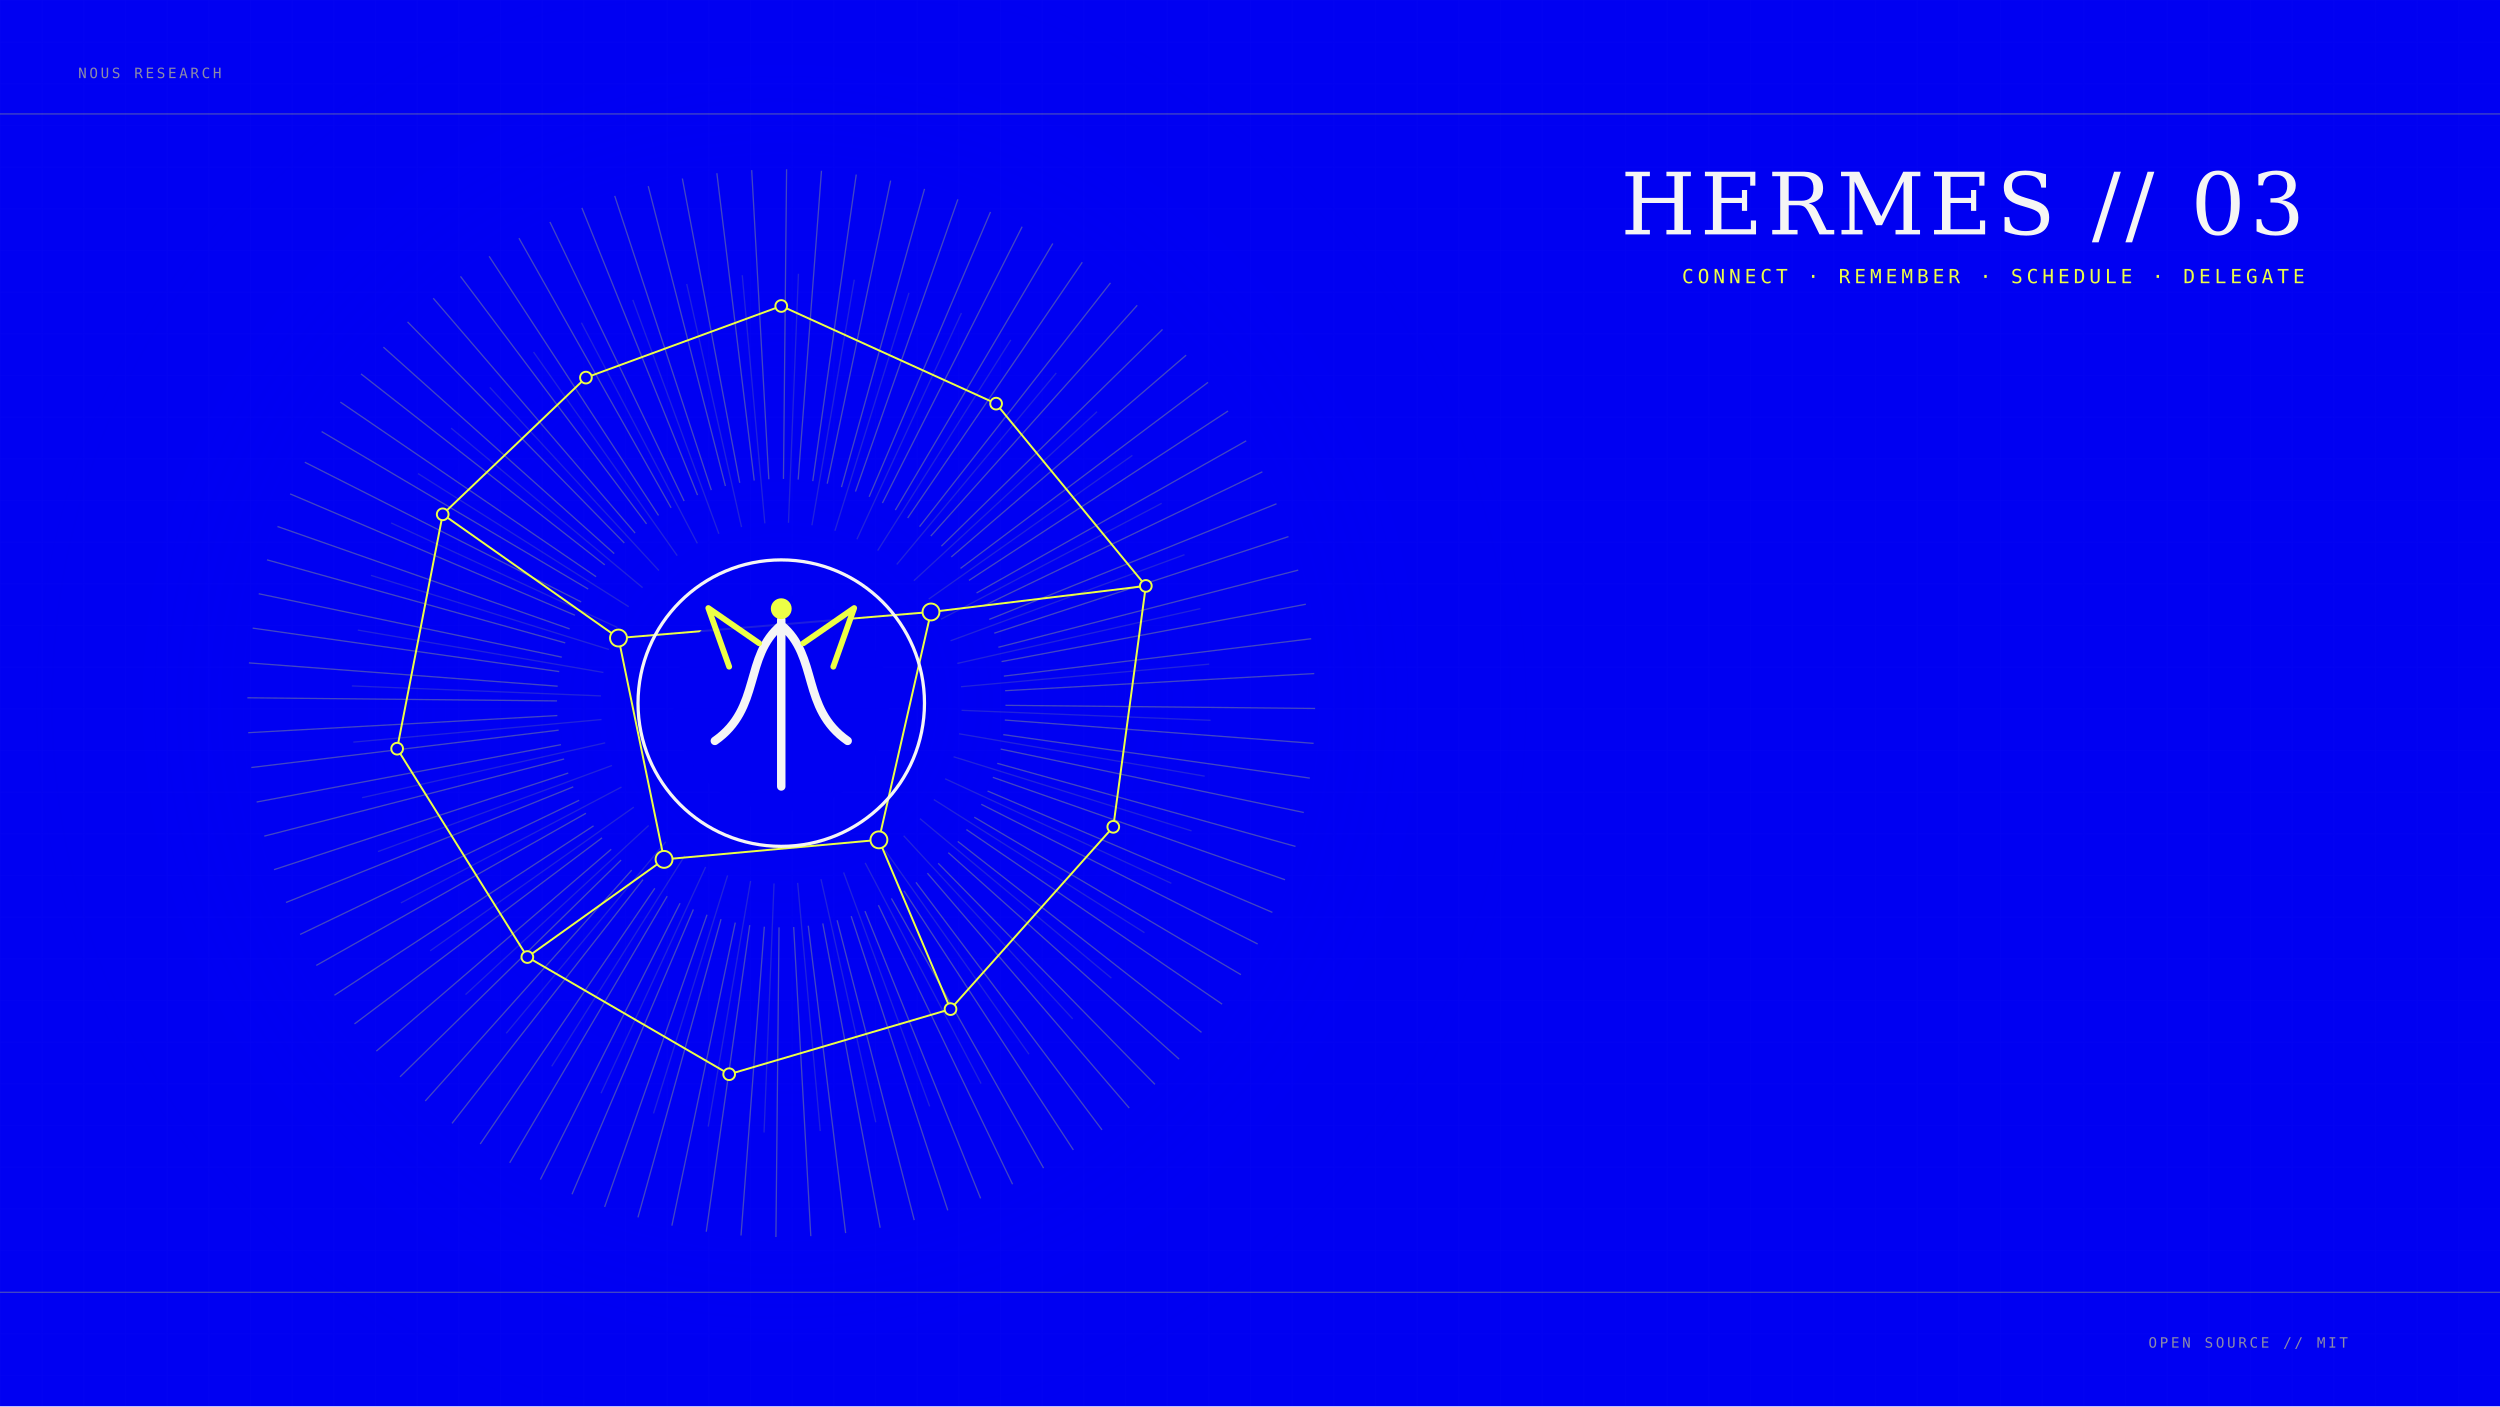
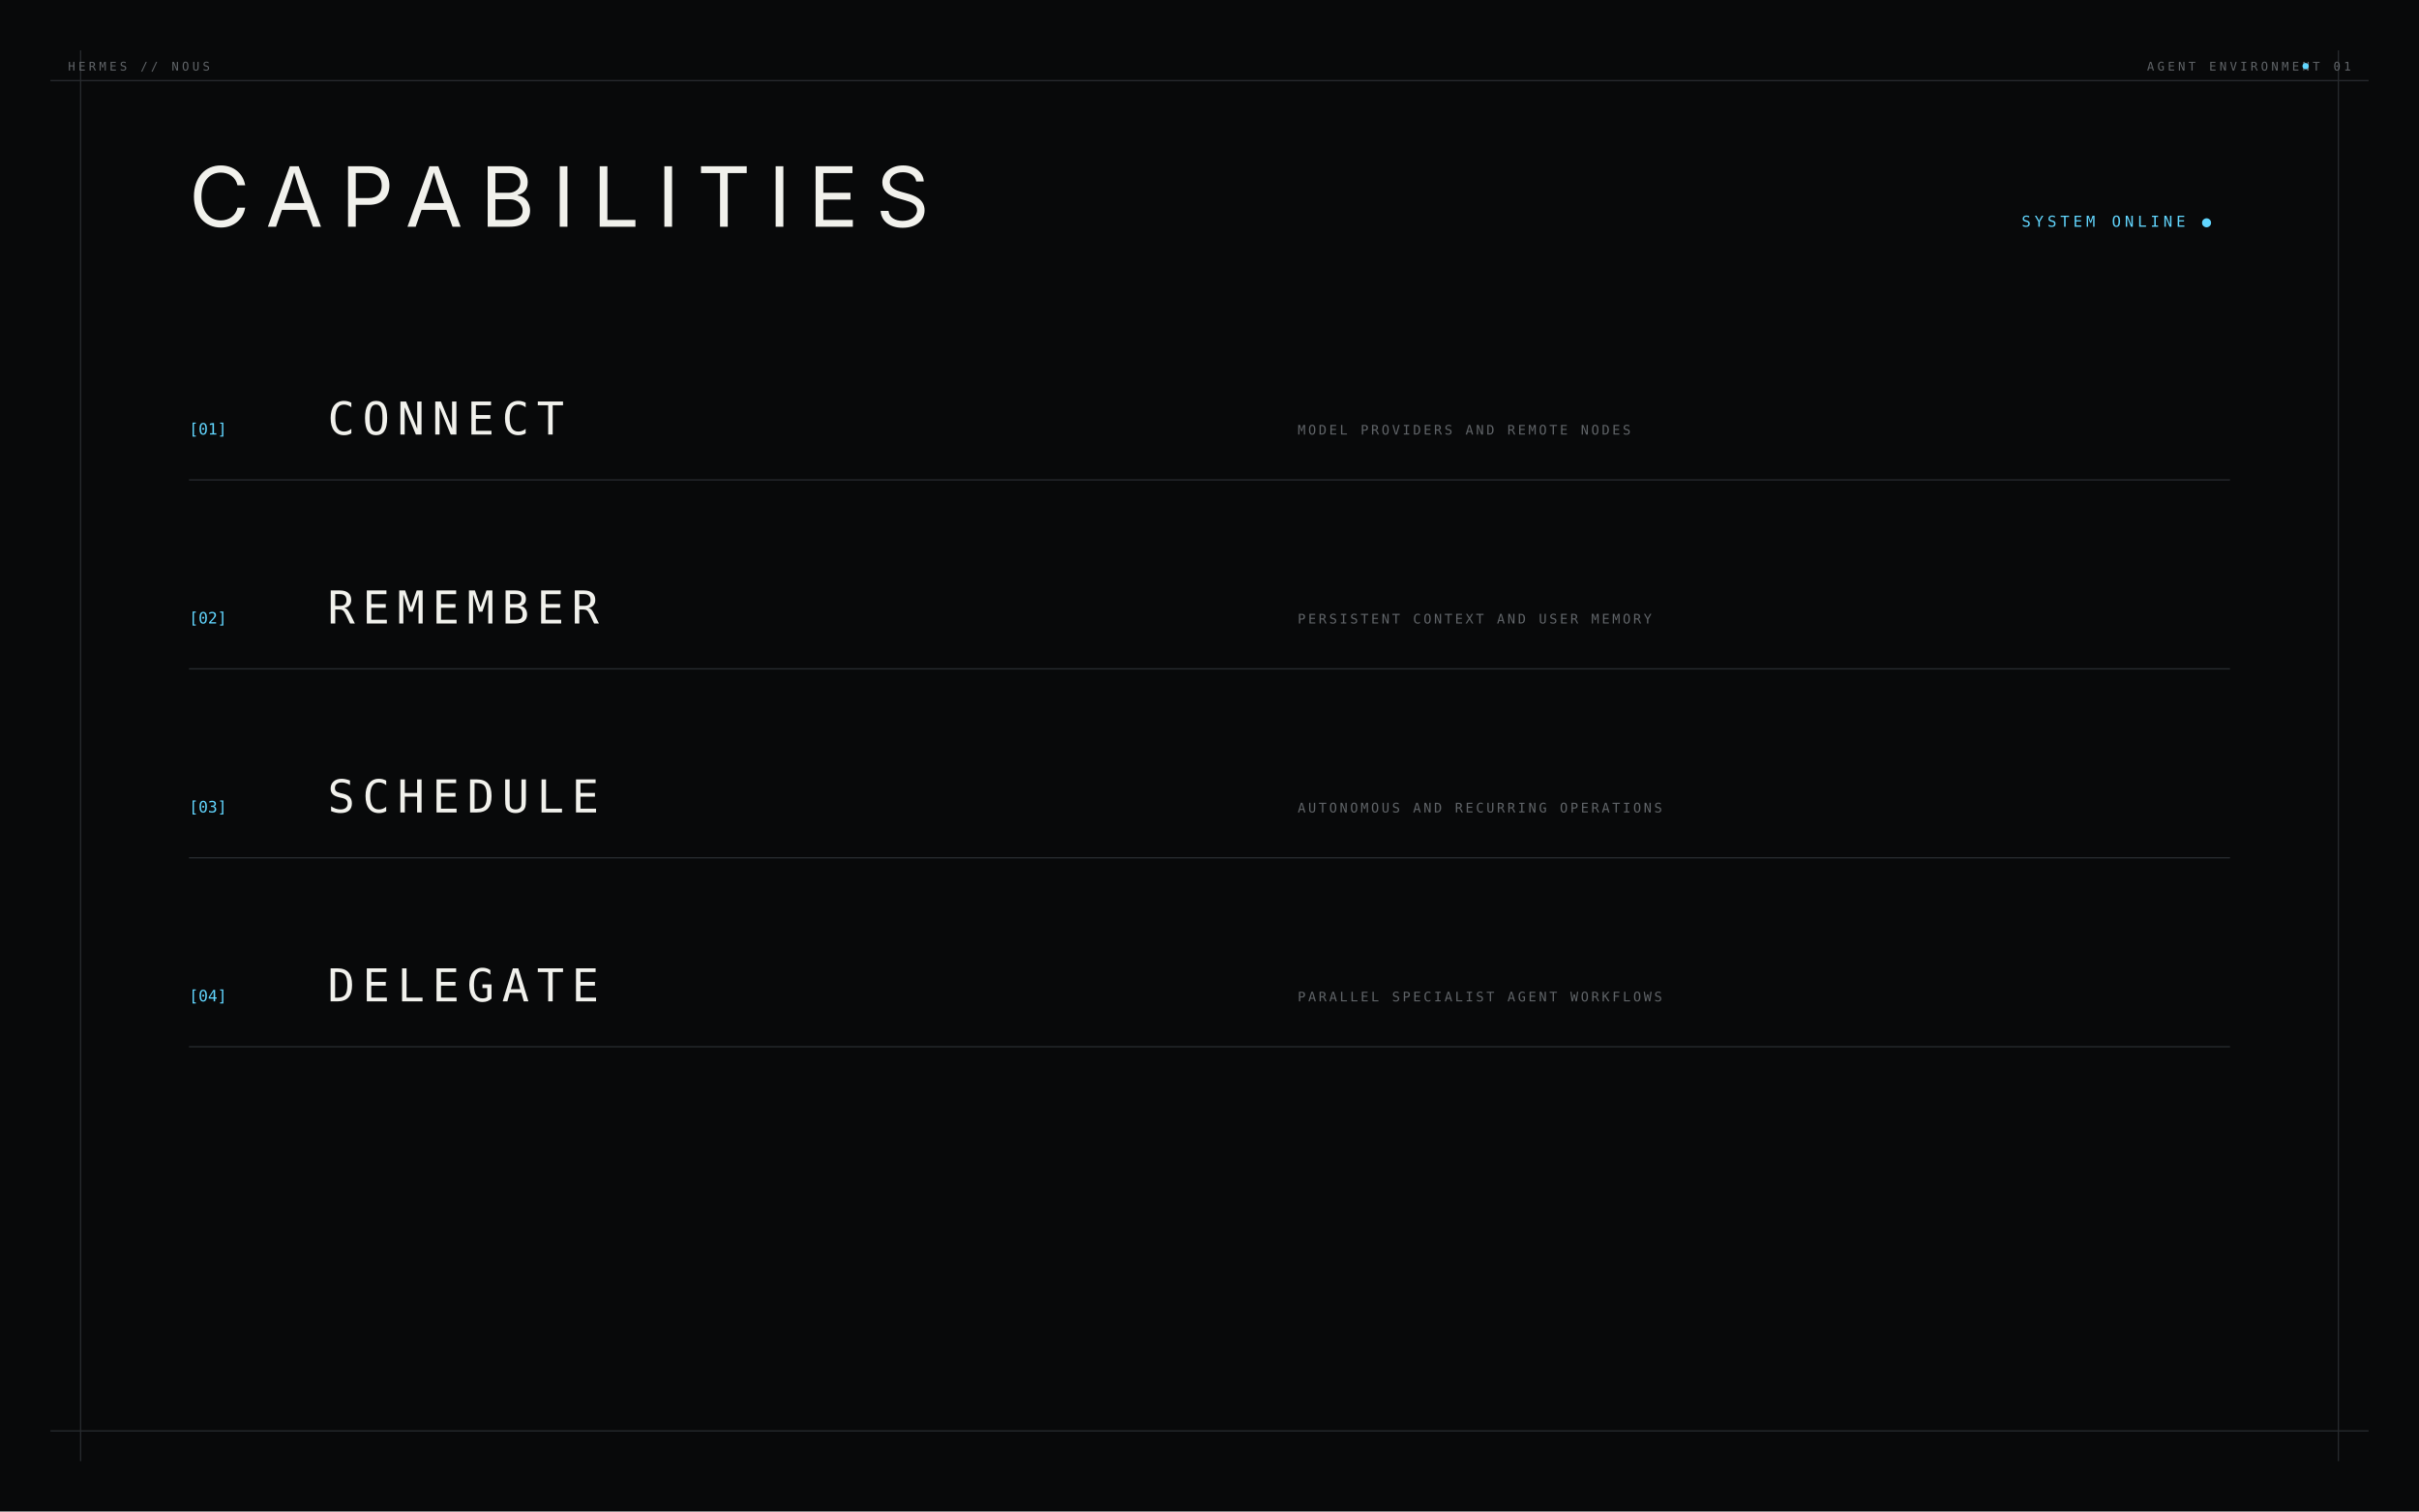
- <svg xmlns="http://www.w3.org/2000/svg" width="3840" height="2160" viewBox="0 0 3840 2160">
-   <defs>
-     <radialGradient id="glow">
-       <stop stop-color="#0000F2" stop-opacity=".26" />
-       <stop offset="1" stop-color="#0000F2" stop-opacity="0" />
-     </radialGradient>
-     <pattern id="grid" width="64" height="64" patternUnits="userSpaceOnUse">
-       <path d="M64 0H0V64" fill="none" stroke="#F5F5F5" stroke-opacity=".026" stroke-width="1" />
-     </pattern>
-     <filter id="soft">
-       <feGaussianBlur stdDeviation="28" />
-     </filter>
-   </defs>
-   <rect width="100%" height="100%" fill="#0000F2" />
-   <rect width="100%" height="100%" fill="url(#grid)" />
-   <circle cx="1200" cy="1080" r="1150" fill="url(#glow)" filter="url(#soft)" />
-   <path d="M0 175 H3840 M0 1985 H3840" stroke="#EDFF45" stroke-opacity=".28" stroke-width="2" />
-   <g stroke="#EDFF45" stroke-width="2" opacity="0.28">
-     <line x1="1544.4" y1="1083.4" x2="2020.0" y2="1088.2" />
-     <line x1="1543.4" y1="1106.0" x2="2017.7" y2="1141.8" />
-     <line x1="1541.0" y1="1128.4" x2="2011.9" y2="1195.2" />
-     <line x1="1537.1" y1="1150.6" x2="2002.6" y2="1248.0" />
-     <line x1="1531.8" y1="1172.5" x2="1989.9" y2="1300.1" />
-     <line x1="1525.0" y1="1194.0" x2="1973.8" y2="1351.3" />
-     <line x1="1516.9" y1="1215.0" x2="1954.4" y2="1401.4" />
-     <line x1="1507.3" y1="1235.4" x2="1931.8" y2="1450.0" />
-     <line x1="1496.5" y1="1255.2" x2="1906.0" y2="1497.1" />
-     <line x1="1484.4" y1="1274.2" x2="1877.2" y2="1542.4" />
-     <line x1="1471.1" y1="1292.4" x2="1845.5" y2="1585.7" />
-     <line x1="1456.6" y1="1309.7" x2="1811.1" y2="1626.8" />
-     <line x1="1441.1" y1="1326.0" x2="1774.0" y2="1665.6" />
-     <line x1="1424.5" y1="1341.2" x2="1734.5" y2="1701.9" />
-     <line x1="1406.9" y1="1355.3" x2="1692.7" y2="1735.5" />
-     <line x1="1388.5" y1="1368.3" x2="1648.7" y2="1766.3" />
-     <line x1="1369.2" y1="1380.0" x2="1602.9" y2="1794.2" />
-     <line x1="1349.2" y1="1390.4" x2="1555.3" y2="1819.0" />
-     <line x1="1328.6" y1="1399.5" x2="1506.2" y2="1840.7" />
-     <line x1="1307.4" y1="1407.2" x2="1455.8" y2="1859.1" />
-     <line x1="1285.8" y1="1413.5" x2="1404.3" y2="1874.1" />
-     <line x1="1263.8" y1="1418.4" x2="1351.9" y2="1885.8" />
-     <line x1="1241.5" y1="1421.9" x2="1298.9" y2="1894.0" />
-     <line x1="1219.1" y1="1423.9" x2="1245.4" y2="1898.7" />
-     <line x1="1196.6" y1="1424.4" x2="1191.8" y2="1900.0" />
-     <line x1="1174.0" y1="1423.4" x2="1138.2" y2="1897.7" />
-     <line x1="1151.6" y1="1421.0" x2="1084.8" y2="1891.9" />
-     <line x1="1129.4" y1="1417.1" x2="1032.0" y2="1882.6" />
-     <line x1="1107.5" y1="1411.8" x2="979.9" y2="1869.9" />
-     <line x1="1086.0" y1="1405.0" x2="928.7" y2="1853.8" />
-     <line x1="1065.0" y1="1396.9" x2="878.6" y2="1834.4" />
-     <line x1="1044.6" y1="1387.3" x2="830.0" y2="1811.8" />
-     <line x1="1024.8" y1="1376.5" x2="782.9" y2="1786.0" />
-     <line x1="1005.8" y1="1364.4" x2="737.6" y2="1757.2" />
-     <line x1="987.6" y1="1351.1" x2="694.3" y2="1725.5" />
-     <line x1="970.3" y1="1336.6" x2="653.2" y2="1691.1" />
-     <line x1="954.0" y1="1321.1" x2="614.4" y2="1654.0" />
-     <line x1="938.8" y1="1304.5" x2="578.1" y2="1614.5" />
-     <line x1="924.7" y1="1286.9" x2="544.5" y2="1572.7" />
-     <line x1="911.7" y1="1268.5" x2="513.7" y2="1528.7" />
-     <line x1="900.0" y1="1249.2" x2="485.8" y2="1482.9" />
-     <line x1="889.6" y1="1229.2" x2="461.0" y2="1435.3" />
-     <line x1="880.5" y1="1208.6" x2="439.3" y2="1386.2" />
-     <line x1="872.8" y1="1187.4" x2="420.9" y2="1335.8" />
-     <line x1="866.5" y1="1165.8" x2="405.9" y2="1284.3" />
-     <line x1="861.6" y1="1143.8" x2="394.2" y2="1231.9" />
-     <line x1="858.1" y1="1121.5" x2="386.0" y2="1178.9" />
-     <line x1="856.1" y1="1099.1" x2="381.3" y2="1125.4" />
-     <line x1="855.6" y1="1076.6" x2="380.0" y2="1071.8" />
-     <line x1="856.6" y1="1054.0" x2="382.3" y2="1018.2" />
-     <line x1="859.0" y1="1031.6" x2="388.1" y2="964.8" />
-     <line x1="862.9" y1="1009.4" x2="397.4" y2="912.0" />
-     <line x1="868.2" y1="987.5" x2="410.1" y2="859.9" />
-     <line x1="875.0" y1="966.0" x2="426.2" y2="808.7" />
-     <line x1="883.1" y1="945.0" x2="445.6" y2="758.6" />
-     <line x1="892.7" y1="924.6" x2="468.2" y2="710.0" />
-     <line x1="903.5" y1="904.8" x2="494.0" y2="662.9" />
-     <line x1="915.6" y1="885.8" x2="522.8" y2="617.6" />
-     <line x1="928.9" y1="867.6" x2="554.5" y2="574.3" />
-     <line x1="943.4" y1="850.3" x2="588.9" y2="533.2" />
-     <line x1="958.9" y1="834.0" x2="626.0" y2="494.4" />
-     <line x1="975.5" y1="818.8" x2="665.5" y2="458.1" />
-     <line x1="993.1" y1="804.7" x2="707.3" y2="424.5" />
-     <line x1="1011.5" y1="791.7" x2="751.3" y2="393.7" />
-     <line x1="1030.8" y1="780.0" x2="797.1" y2="365.8" />
-     <line x1="1050.8" y1="769.6" x2="844.7" y2="341.0" />
-     <line x1="1071.4" y1="760.5" x2="893.8" y2="319.3" />
-     <line x1="1092.6" y1="752.8" x2="944.2" y2="300.9" />
-     <line x1="1114.2" y1="746.5" x2="995.7" y2="285.9" />
-     <line x1="1136.2" y1="741.6" x2="1048.1" y2="274.2" />
-     <line x1="1158.5" y1="738.1" x2="1101.1" y2="266.0" />
-     <line x1="1180.9" y1="736.1" x2="1154.6" y2="261.3" />
-     <line x1="1203.4" y1="735.6" x2="1208.2" y2="260.0" />
-     <line x1="1226.0" y1="736.6" x2="1261.8" y2="262.3" />
-     <line x1="1248.4" y1="739.0" x2="1315.2" y2="268.1" />
-     <line x1="1270.6" y1="742.9" x2="1368.0" y2="277.4" />
-     <line x1="1292.5" y1="748.2" x2="1420.1" y2="290.1" />
-     <line x1="1314.0" y1="755.0" x2="1471.3" y2="306.2" />
-     <line x1="1335.0" y1="763.1" x2="1521.4" y2="325.6" />
-     <line x1="1355.4" y1="772.7" x2="1570.0" y2="348.2" />
-     <line x1="1375.2" y1="783.5" x2="1617.1" y2="374.0" />
-     <line x1="1394.2" y1="795.6" x2="1662.4" y2="402.8" />
-     <line x1="1412.4" y1="808.9" x2="1705.7" y2="434.5" />
-     <line x1="1429.7" y1="823.4" x2="1746.8" y2="468.9" />
-     <line x1="1446.0" y1="838.9" x2="1785.6" y2="506.0" />
-     <line x1="1461.2" y1="855.5" x2="1821.9" y2="545.5" />
-     <line x1="1475.3" y1="873.1" x2="1855.5" y2="587.3" />
-     <line x1="1488.3" y1="891.5" x2="1886.3" y2="631.3" />
-     <line x1="1500.0" y1="910.8" x2="1914.2" y2="677.1" />
-     <line x1="1510.4" y1="930.8" x2="1939.0" y2="724.7" />
-     <line x1="1519.5" y1="951.4" x2="1960.7" y2="773.8" />
-     <line x1="1527.2" y1="972.6" x2="1979.1" y2="824.2" />
-     <line x1="1533.5" y1="994.2" x2="1994.1" y2="875.7" />
-     <line x1="1538.4" y1="1016.2" x2="2005.8" y2="928.1" />
-     <line x1="1541.9" y1="1038.5" x2="2014.0" y2="981.1" />
-     <line x1="1543.9" y1="1060.9" x2="2018.7" y2="1034.6" />
+ <svg xmlns="http://www.w3.org/2000/svg" width="3840" height="2400" viewBox="0 0 3840 2400">
+   <rect width="3840" height="2400" fill="#08090A" />
+   <path d="M80 128H3760M80 2272H3760" stroke="#272B2F" stroke-width="2" />
+   <path d="M128 80V2320M3712 80V2320" stroke="#272B2F" stroke-width="2" />
+   <g fill="#606468" font-family="IBM Plex Mono,JetBrains Mono,DejaVu Sans Mono,monospace" font-size="19" letter-spacing="5">
+     <text x="108" y="112">HERMES // NOUS</text>
+     <text x="3732" y="112" text-anchor="end">AGENT ENVIRONMENT 01</text>
  </g>
-   <g stroke="#EDFF45" stroke-width="2" opacity="0.14">
-     <line x1="1477.0" y1="1091.1" x2="1859.5" y2="1106.4" />
-     <line x1="1473.2" y1="1127.1" x2="1850.4" y2="1192.2" />
-     <line x1="1464.7" y1="1162.4" x2="1830.2" y2="1276.2" />
-     <line x1="1451.7" y1="1196.2" x2="1799.2" y2="1356.8" />
-     <line x1="1434.3" y1="1228.1" x2="1757.9" y2="1432.6" />
-     <line x1="1413.0" y1="1257.4" x2="1707.1" y2="1502.4" />
-     <line x1="1388.0" y1="1283.7" x2="1647.7" y2="1565.0" />
-     <line x1="1359.8" y1="1306.5" x2="1580.5" y2="1619.3" />
-     <line x1="1328.9" y1="1325.4" x2="1506.9" y2="1664.3" />
-     <line x1="1295.8" y1="1340.1" x2="1428.0" y2="1699.4" />
-     <line x1="1261.0" y1="1350.4" x2="1345.2" y2="1723.8" />
-     <line x1="1225.2" y1="1356.1" x2="1259.9" y2="1737.3" />
-     <line x1="1188.9" y1="1357.0" x2="1173.6" y2="1739.5" />
-     <line x1="1152.9" y1="1353.2" x2="1087.8" y2="1730.4" />
-     <line x1="1117.6" y1="1344.7" x2="1003.8" y2="1710.2" />
-     <line x1="1083.8" y1="1331.7" x2="923.2" y2="1679.2" />
-     <line x1="1051.9" y1="1314.3" x2="847.4" y2="1637.9" />
-     <line x1="1022.6" y1="1293.0" x2="777.6" y2="1587.1" />
-     <line x1="996.3" y1="1268.0" x2="715.0" y2="1527.7" />
-     <line x1="973.5" y1="1239.8" x2="660.7" y2="1460.5" />
-     <line x1="954.6" y1="1208.9" x2="615.7" y2="1386.9" />
-     <line x1="939.9" y1="1175.8" x2="580.6" y2="1308.0" />
-     <line x1="929.6" y1="1141.0" x2="556.2" y2="1225.2" />
-     <line x1="923.9" y1="1105.2" x2="542.7" y2="1139.9" />
-     <line x1="923.0" y1="1068.9" x2="540.5" y2="1053.6" />
-     <line x1="926.8" y1="1032.9" x2="549.6" y2="967.8" />
-     <line x1="935.3" y1="997.6" x2="569.8" y2="883.8" />
-     <line x1="948.3" y1="963.8" x2="600.8" y2="803.2" />
-     <line x1="965.7" y1="931.9" x2="642.1" y2="727.4" />
-     <line x1="987.0" y1="902.6" x2="692.9" y2="657.6" />
-     <line x1="1012.0" y1="876.3" x2="752.3" y2="595.0" />
-     <line x1="1040.2" y1="853.5" x2="819.5" y2="540.7" />
-     <line x1="1071.1" y1="834.6" x2="893.1" y2="495.7" />
-     <line x1="1104.2" y1="819.9" x2="972.0" y2="460.6" />
-     <line x1="1139.0" y1="809.6" x2="1054.8" y2="436.2" />
-     <line x1="1174.8" y1="803.9" x2="1140.1" y2="422.7" />
-     <line x1="1211.1" y1="803.0" x2="1226.4" y2="420.5" />
-     <line x1="1247.1" y1="806.8" x2="1312.2" y2="429.6" />
-     <line x1="1282.4" y1="815.3" x2="1396.2" y2="449.8" />
-     <line x1="1316.2" y1="828.3" x2="1476.8" y2="480.8" />
-     <line x1="1348.1" y1="845.7" x2="1552.6" y2="522.1" />
-     <line x1="1377.4" y1="867.0" x2="1622.4" y2="572.9" />
-     <line x1="1403.7" y1="892.0" x2="1685.0" y2="632.3" />
-     <line x1="1426.5" y1="920.2" x2="1739.3" y2="699.5" />
-     <line x1="1445.4" y1="951.1" x2="1784.3" y2="773.1" />
-     <line x1="1460.1" y1="984.2" x2="1819.4" y2="852.0" />
-     <line x1="1470.4" y1="1019.0" x2="1843.8" y2="934.8" />
-     <line x1="1476.1" y1="1054.8" x2="1857.3" y2="1020.1" />
+   <circle cx="3660" cy="105" r="5" fill="#61D6FF" />
+   <text x="300" y="360" fill="#F1F1EC" font-family="IBM Plex Sans,Inter,DejaVu Sans,sans-serif" font-size="132" letter-spacing="28">CAPABILITIES</text>
+   <text x="3510" y="360" text-anchor="end" fill="#61D6FF" font-family="IBM Plex Mono,monospace" font-size="24" letter-spacing="6">SYSTEM ONLINE ●</text>
+   <g font-family="IBM Plex Mono,JetBrains Mono,DejaVu Sans Mono,monospace">
+     <text x="300" y="690" fill="#61D6FF" font-size="25">[01]</text>
+     <text x="520" y="690" fill="#F1F1EC" font-size="72" letter-spacing="12">CONNECT</text>
+     <text x="2060" y="690" fill="#606468" font-size="21" letter-spacing="4">MODEL PROVIDERS AND REMOTE NODES</text>
+     <path d="M300 762H3540" stroke="#272B2F" stroke-width="2" />
  </g>
-   <g stroke="#EDFF45" stroke-width="3" fill="#0000F2">
-     <line x1="680" y1="790" x2="900" y2="580" />
-     <line x1="900" y1="580" x2="1200" y2="470" />
-     <line x1="1200" y1="470" x2="1530" y2="620" />
-     <line x1="1530" y1="620" x2="1760" y2="900" />
-     <line x1="1760" y1="900" x2="1710" y2="1270" />
-     <line x1="1710" y1="1270" x2="1460" y2="1550" />
-     <line x1="1460" y1="1550" x2="1120" y2="1650" />
-     <line x1="1120" y1="1650" x2="810" y2="1470" />
-     <line x1="810" y1="1470" x2="610" y2="1150" />
-     <line x1="610" y1="1150" x2="680" y2="790" />
-     <line x1="680" y1="790" x2="950" y2="980" />
-     <line x1="950" y1="980" x2="1430" y2="940" />
-     <line x1="1430" y1="940" x2="1760" y2="900" />
-     <line x1="950" y1="980" x2="1020" y2="1320" />
-     <line x1="1020" y1="1320" x2="1350" y2="1290" />
-     <line x1="1350" y1="1290" x2="1430" y2="940" />
-     <line x1="1020" y1="1320" x2="810" y2="1470" />
-     <line x1="1350" y1="1290" x2="1460" y2="1550" />
-     <circle cx="680" cy="790" r="9" />
-     <circle cx="900" cy="580" r="9" />
-     <circle cx="1200" cy="470" r="9" />
-     <circle cx="1530" cy="620" r="9" />
-     <circle cx="1760" cy="900" r="9" />
-     <circle cx="1710" cy="1270" r="9" />
-     <circle cx="1460" cy="1550" r="9" />
-     <circle cx="1120" cy="1650" r="9" />
-     <circle cx="810" cy="1470" r="9" />
-     <circle cx="610" cy="1150" r="9" />
-     <circle cx="950" cy="980" r="13" />
-     <circle cx="1430" cy="940" r="13" />
-     <circle cx="1350" cy="1290" r="13" />
-     <circle cx="1020" cy="1320" r="13" />
+   <g font-family="IBM Plex Mono,JetBrains Mono,DejaVu Sans Mono,monospace">
+     <text x="300" y="990" fill="#61D6FF" font-size="25">[02]</text>
+     <text x="520" y="990" fill="#F1F1EC" font-size="72" letter-spacing="12">REMEMBER</text>
+     <text x="2060" y="990" fill="#606468" font-size="21" letter-spacing="4">PERSISTENT CONTEXT AND USER MEMORY</text>
+     <path d="M300 1062H3540" stroke="#272B2F" stroke-width="2" />
  </g>
-   <circle cx="1200" cy="1080" r="220" fill="none" stroke="#F5F5F5" stroke-width="5" />
-   <circle cx="1200" cy="1080" r="166" fill="#0000F2" opacity="0.88" />
-   <path d="M 1098 1138 C 1170 1088, 1142 1008, 1200 960 C 1258 1008, 1230 1088, 1302 1138 M 1200 952 V 1208" fill="none" stroke="#F5F5F5" stroke-width="13" stroke-linecap="round" />
-   <path d="M 1166 988 L 1088 934 L 1120 1024 M 1234 988 L 1312 934 L 1280 1024" fill="none" stroke="#EDFF45" stroke-width="9" stroke-linecap="round" stroke-linejoin="round" />
-   <circle cx="1200" cy="935" r="16" fill="#EDFF45" />
-   <g fill="#F5F5F5" text-anchor="end">
-     <text x="3540" y="360" font-family="DejaVu Serif,serif" font-size="132" letter-spacing="7">HERMES // 03</text>
-     <text x="3540" y="435" font-family="DejaVu Sans Mono,monospace" font-size="30" letter-spacing="6" fill="#EDFF45">CONNECT · REMEMBER · SCHEDULE · DELEGATE</text>
+   <g font-family="IBM Plex Mono,JetBrains Mono,DejaVu Sans Mono,monospace">
+     <text x="300" y="1290" fill="#61D6FF" font-size="25">[03]</text>
+     <text x="520" y="1290" fill="#F1F1EC" font-size="72" letter-spacing="12">SCHEDULE</text>
+     <text x="2060" y="1290" fill="#606468" font-size="21" letter-spacing="4">AUTONOMOUS AND RECURRING OPERATIONS</text>
+     <path d="M300 1362H3540" stroke="#272B2F" stroke-width="2" />
  </g>
-   <g font-family="DejaVu Sans Mono,monospace" font-size="22" fill="#8C8CA7" letter-spacing="4">
-     <text x="120" y="120">NOUS RESEARCH</text>
-     <text x="3300" y="2070">OPEN SOURCE // MIT</text>
+   <g font-family="IBM Plex Mono,JetBrains Mono,DejaVu Sans Mono,monospace">
+     <text x="300" y="1590" fill="#61D6FF" font-size="25">[04]</text>
+     <text x="520" y="1590" fill="#F1F1EC" font-size="72" letter-spacing="12">DELEGATE</text>
+     <text x="2060" y="1590" fill="#606468" font-size="21" letter-spacing="4">PARALLEL SPECIALIST AGENT WORKFLOWS</text>
+     <path d="M300 1662H3540" stroke="#272B2F" stroke-width="2" />
  </g>
</svg>
